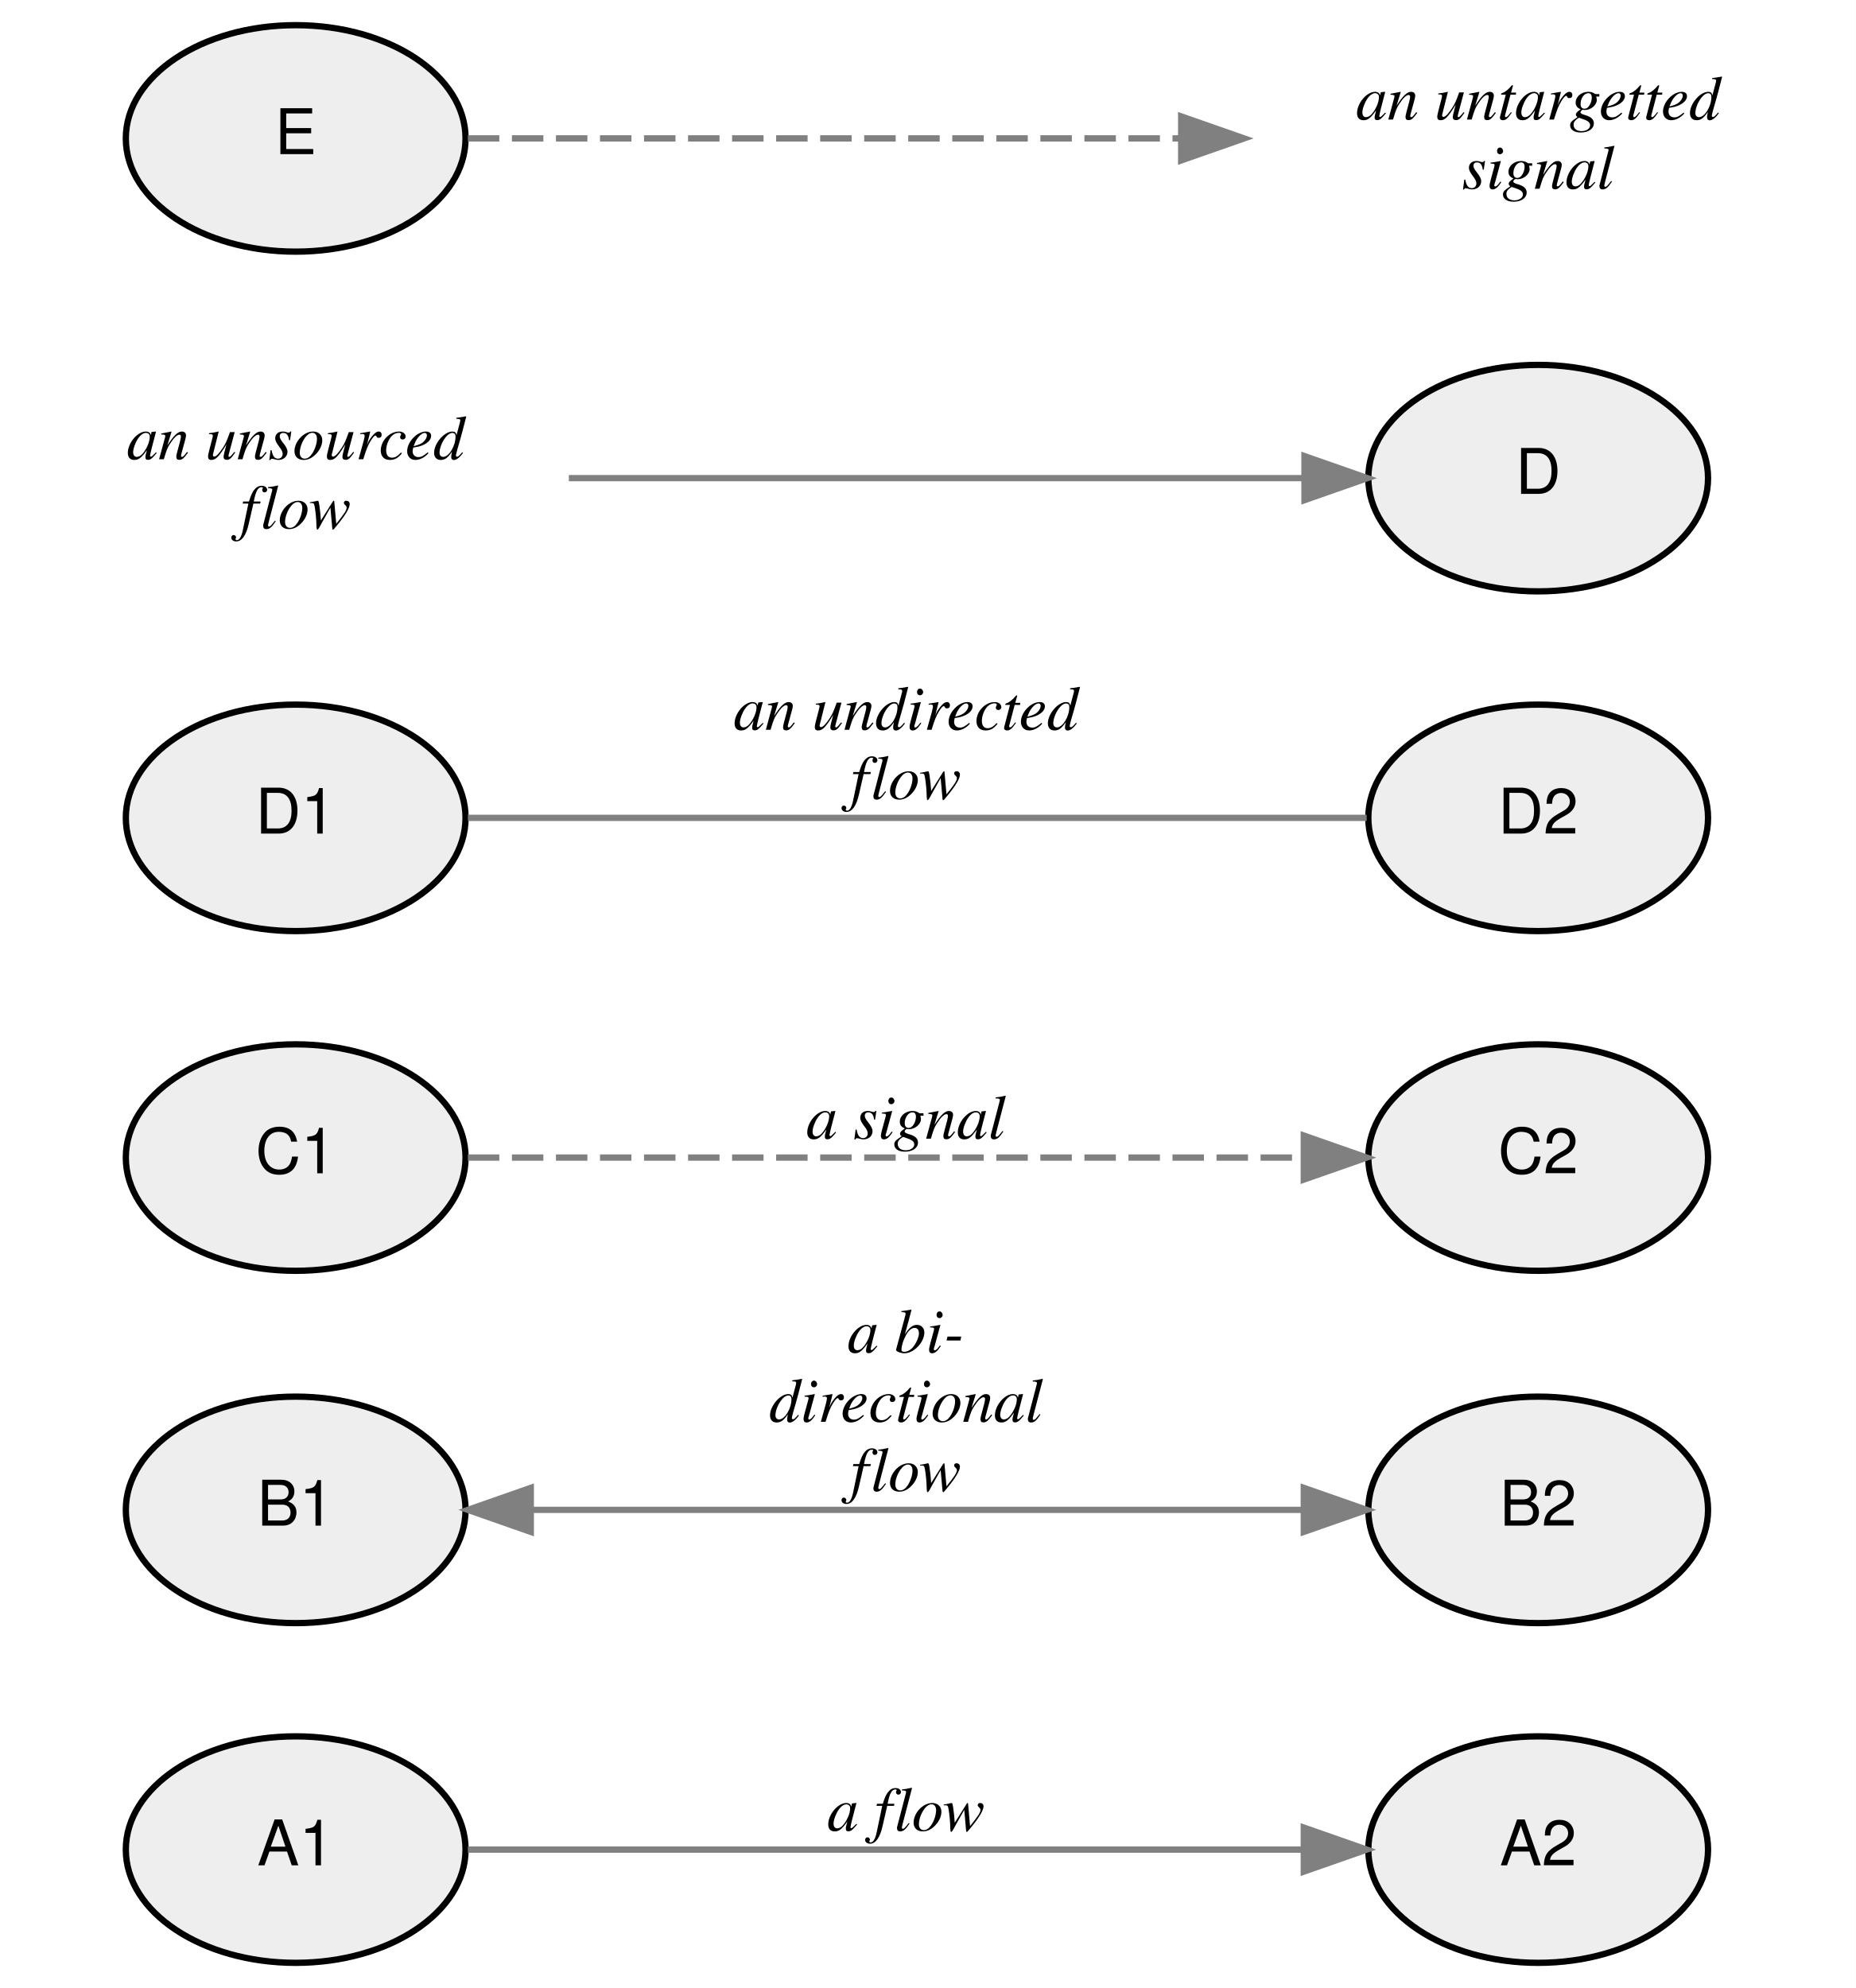
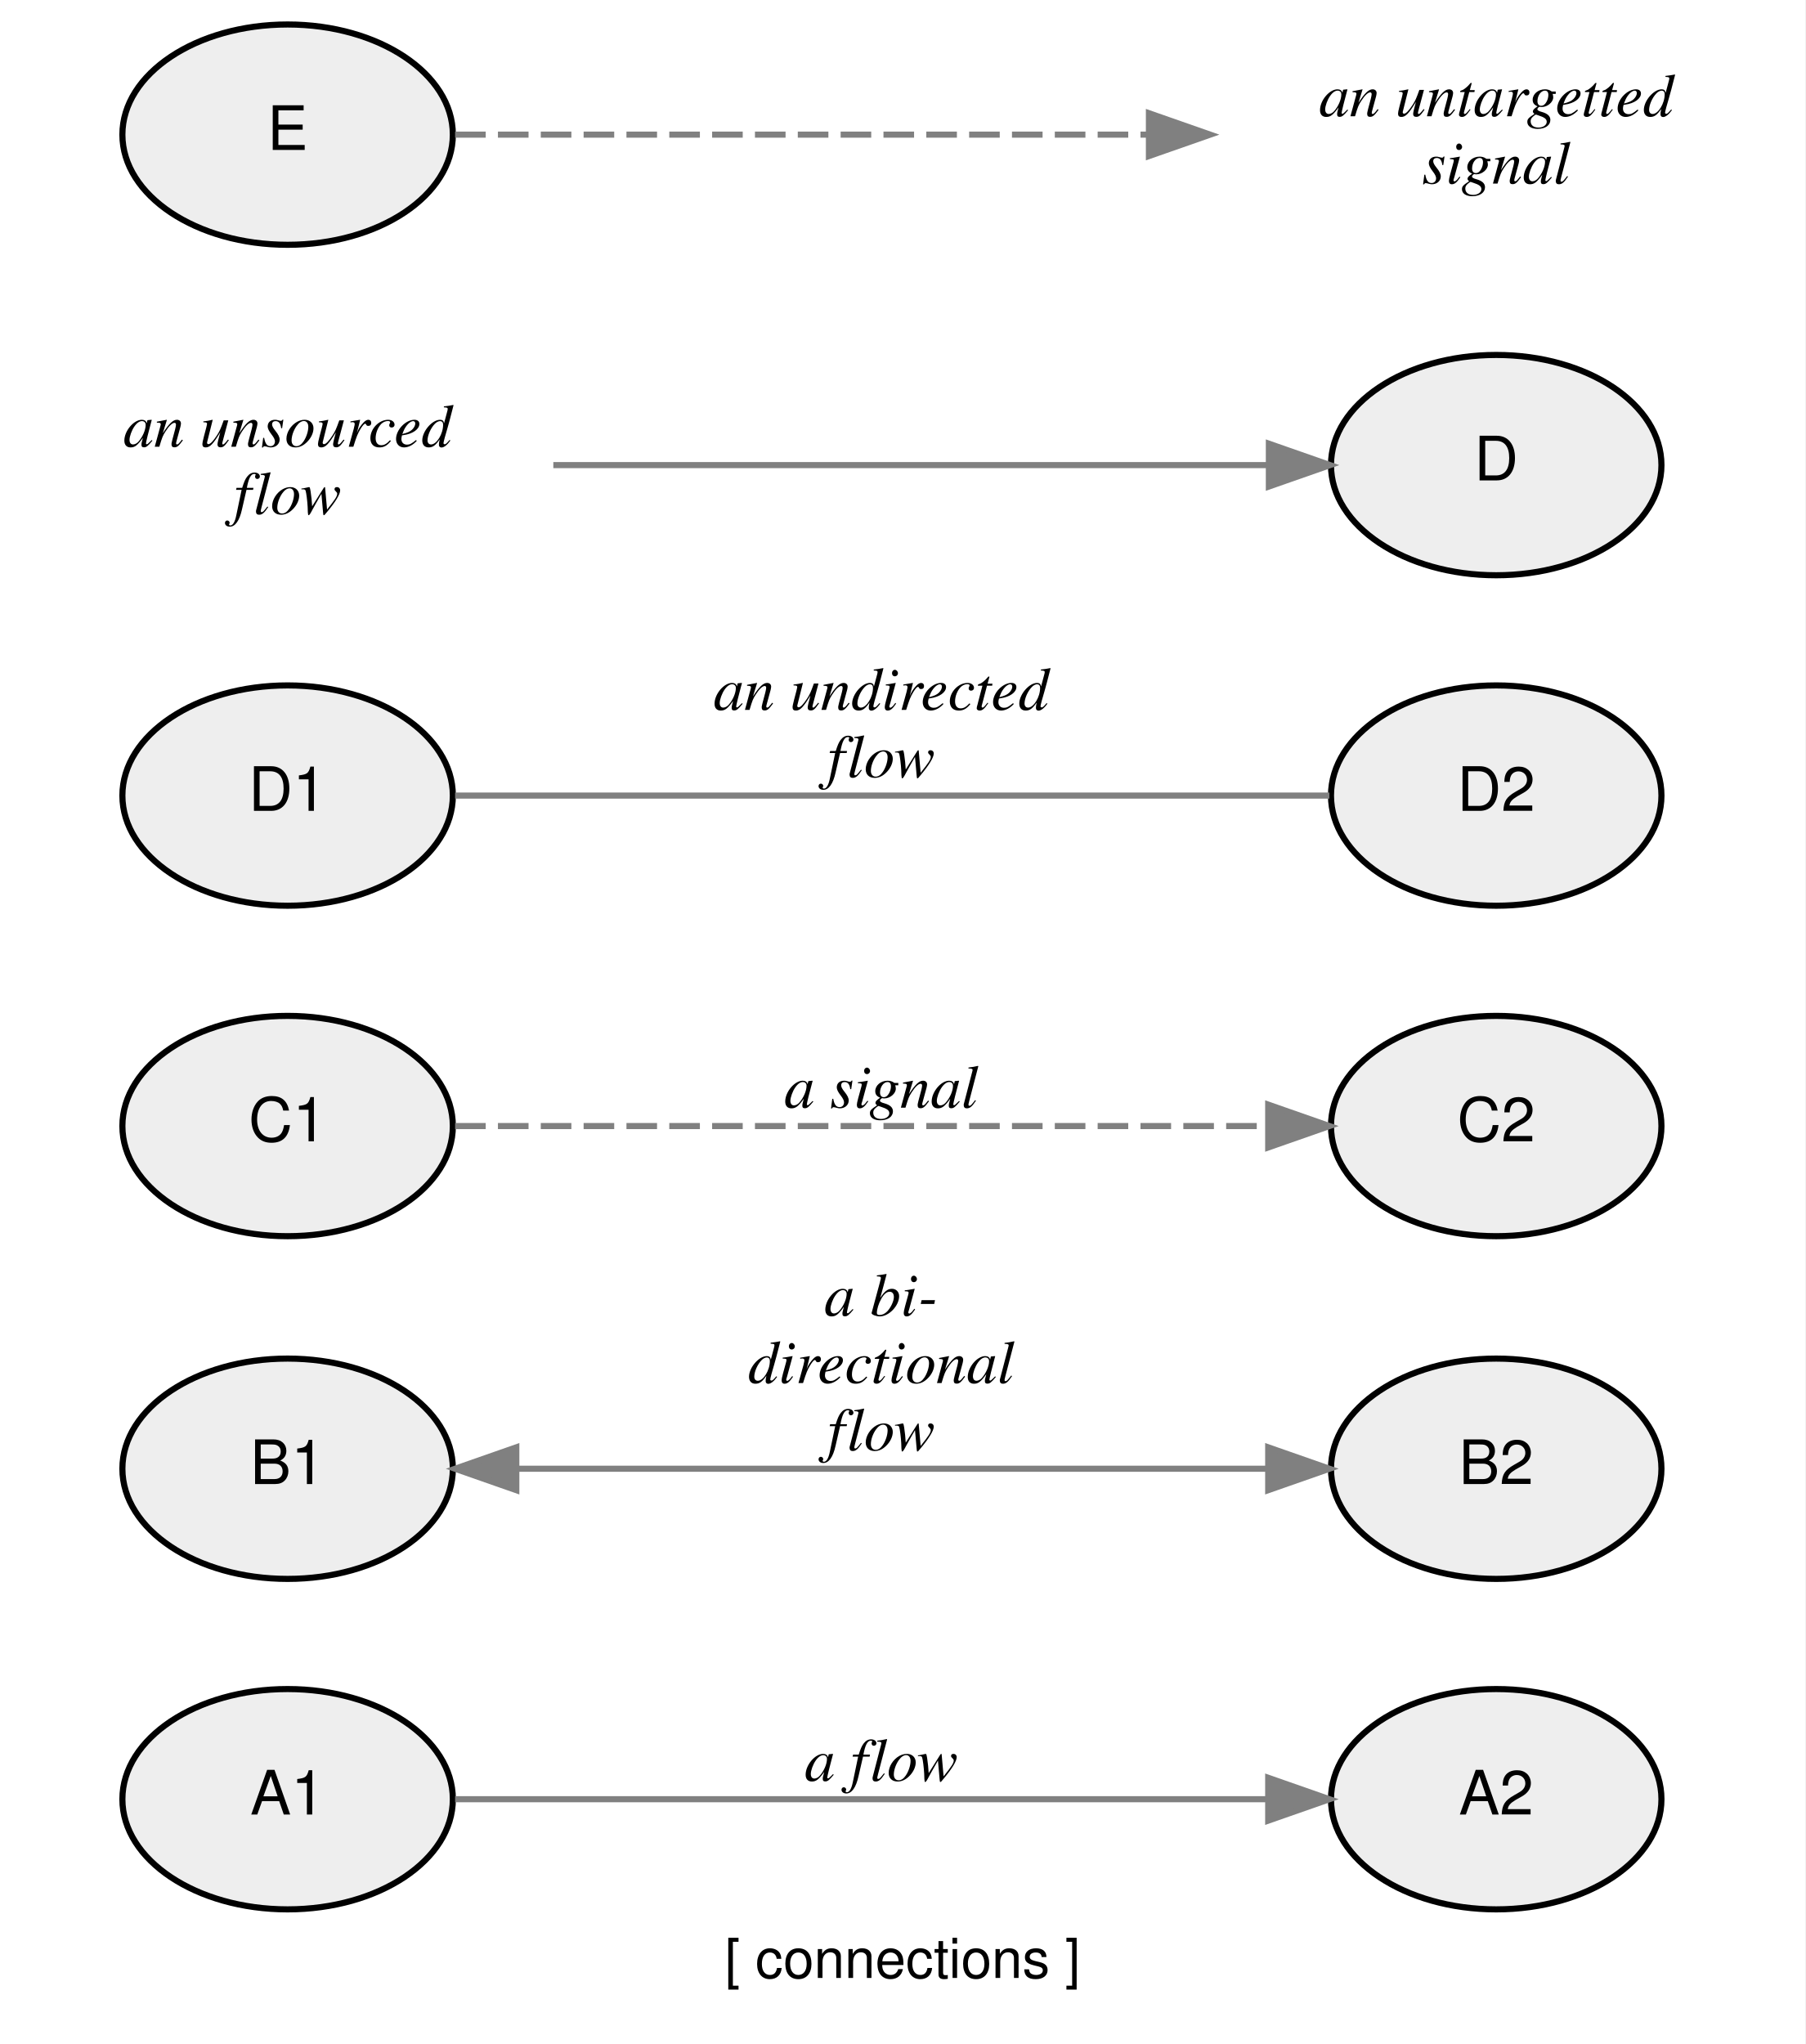
- <svg xmlns="http://www.w3.org/2000/svg" width="295pt" height="316pt" viewBox="0.00 0.00 295.00 316.00">
-   <g id="graph0" class="graph" transform="scale(1 1) rotate(0) translate(4 312)">
-     <polygon fill="white" stroke="transparent" points="-4,4 -4,-312 291,-312 291,4 -4,4" />
+ <svg xmlns="http://www.w3.org/2000/svg" width="295pt" height="334pt" viewBox="0.00 0.00 295.00 334.00">
+   <g id="graph0" class="graph" transform="scale(1 1) rotate(0) translate(4 330)">
+     <polygon fill="white" stroke="transparent" points="-4,4 -4,-330 291,-330 291,4 -4,4" />
+     <text text-anchor="middle" x="143.5" y="-6.8" font-family="Helvetica,sans-Serif" font-size="9.00">[ connections ]</text>
    <g id="node1" class="node">
-       <ellipse fill="#eeeeee" stroke="black" cx="43" cy="-18" rx="27" ry="18" />
-       <text text-anchor="middle" x="43" y="-15.5" font-family="Helvetica,sans-Serif" font-size="10.00">A1</text>
+       <ellipse fill="#eeeeee" stroke="black" cx="43" cy="-36" rx="27" ry="18" />
+       <text text-anchor="middle" x="43" y="-33.5" font-family="Helvetica,sans-Serif" font-size="10.00">A1</text>
    </g>
    <g id="node2" class="node">
-       <ellipse fill="#eeeeee" stroke="black" cx="240.5" cy="-18" rx="27" ry="18" />
-       <text text-anchor="middle" x="240.5" y="-15.5" font-family="Helvetica,sans-Serif" font-size="10.00">A2</text>
+       <ellipse fill="#eeeeee" stroke="black" cx="240.5" cy="-36" rx="27" ry="18" />
+       <text text-anchor="middle" x="240.5" y="-33.5" font-family="Helvetica,sans-Serif" font-size="10.00">A2</text>
    </g>
    <g id="edge1" class="edge">
-       <path fill="none" stroke="gray" d="M70.37,-18C104.57,-18 164.4,-18 202.97,-18" />
-       <polygon fill="gray" stroke="gray" points="203.24,-21.5 213.24,-18 203.24,-14.5 203.24,-21.5" />
-       <text text-anchor="middle" x="140" y="-21" font-family="Times,serif" font-style="italic" font-size="10.00">a flow</text>
+       <path fill="none" stroke="gray" d="M70.37,-36C104.57,-36 164.4,-36 202.97,-36" />
+       <polygon fill="gray" stroke="gray" points="203.24,-39.5 213.24,-36 203.24,-32.5 203.24,-39.5" />
+       <text text-anchor="middle" x="140" y="-39" font-family="Times,serif" font-style="italic" font-size="10.00">a flow</text>
    </g>
    <g id="node3" class="node">
-       <ellipse fill="#eeeeee" stroke="black" cx="43" cy="-72" rx="27" ry="18" />
-       <text text-anchor="middle" x="43" y="-69.5" font-family="Helvetica,sans-Serif" font-size="10.00">B1</text>
+       <ellipse fill="#eeeeee" stroke="black" cx="43" cy="-90" rx="27" ry="18" />
+       <text text-anchor="middle" x="43" y="-87.5" font-family="Helvetica,sans-Serif" font-size="10.00">B1</text>
    </g>
    <g id="node4" class="node">
-       <ellipse fill="#eeeeee" stroke="black" cx="240.5" cy="-72" rx="27" ry="18" />
-       <text text-anchor="middle" x="240.5" y="-69.5" font-family="Helvetica,sans-Serif" font-size="10.00">B2</text>
+       <ellipse fill="#eeeeee" stroke="black" cx="240.5" cy="-90" rx="27" ry="18" />
+       <text text-anchor="middle" x="240.5" y="-87.5" font-family="Helvetica,sans-Serif" font-size="10.00">B2</text>
    </g>
    <g id="edge2" class="edge">
-       <path fill="none" stroke="gray" d="M80.65,-72C115.64,-72 168.06,-72 203,-72" />
-       <polygon fill="gray" stroke="gray" points="80.37,-68.5 70.37,-72 80.37,-75.5 80.37,-68.5" />
-       <polygon fill="gray" stroke="gray" points="203.24,-75.5 213.24,-72 203.24,-68.5 203.24,-75.5" />
-       <text text-anchor="middle" x="140" y="-97" font-family="Times,serif" font-style="italic" font-size="10.00">a bi-</text>
-       <text text-anchor="middle" x="140" y="-86" font-family="Times,serif" font-style="italic" font-size="10.00">directional</text>
-       <text text-anchor="middle" x="140" y="-75" font-family="Times,serif" font-style="italic" font-size="10.00">flow</text>
+       <path fill="none" stroke="gray" d="M80.65,-90C115.64,-90 168.06,-90 203,-90" />
+       <polygon fill="gray" stroke="gray" points="80.37,-86.5 70.37,-90 80.37,-93.5 80.37,-86.5" />
+       <polygon fill="gray" stroke="gray" points="203.24,-93.5 213.24,-90 203.24,-86.5 203.24,-93.5" />
+       <text text-anchor="middle" x="140" y="-115" font-family="Times,serif" font-style="italic" font-size="10.00">a bi-</text>
+       <text text-anchor="middle" x="140" y="-104" font-family="Times,serif" font-style="italic" font-size="10.00">directional</text>
+       <text text-anchor="middle" x="140" y="-93" font-family="Times,serif" font-style="italic" font-size="10.00">flow</text>
    </g>
    <g id="node5" class="node">
-       <ellipse fill="#eeeeee" stroke="black" cx="43" cy="-128" rx="27" ry="18" />
-       <text text-anchor="middle" x="43" y="-125.5" font-family="Helvetica,sans-Serif" font-size="10.00">C1</text>
+       <ellipse fill="#eeeeee" stroke="black" cx="43" cy="-146" rx="27" ry="18" />
+       <text text-anchor="middle" x="43" y="-143.5" font-family="Helvetica,sans-Serif" font-size="10.00">C1</text>
    </g>
    <g id="node6" class="node">
-       <ellipse fill="#eeeeee" stroke="black" cx="240.5" cy="-128" rx="27" ry="18" />
-       <text text-anchor="middle" x="240.5" y="-125.5" font-family="Helvetica,sans-Serif" font-size="10.00">C2</text>
+       <ellipse fill="#eeeeee" stroke="black" cx="240.5" cy="-146" rx="27" ry="18" />
+       <text text-anchor="middle" x="240.5" y="-143.5" font-family="Helvetica,sans-Serif" font-size="10.00">C2</text>
    </g>
    <g id="edge3" class="edge">
-       <path fill="none" stroke="gray" stroke-dasharray="5,2" d="M70.37,-128C104.57,-128 164.4,-128 202.97,-128" />
-       <polygon fill="gray" stroke="gray" points="203.24,-131.5 213.24,-128 203.24,-124.5 203.24,-131.5" />
-       <text text-anchor="middle" x="140" y="-131" font-family="Times,serif" font-style="italic" font-size="10.00">a signal</text>
+       <path fill="none" stroke="gray" stroke-dasharray="5,2" d="M70.37,-146C104.57,-146 164.4,-146 202.97,-146" />
+       <polygon fill="gray" stroke="gray" points="203.24,-149.5 213.24,-146 203.24,-142.5 203.24,-149.5" />
+       <text text-anchor="middle" x="140" y="-149" font-family="Times,serif" font-style="italic" font-size="10.00">a signal</text>
    </g>
    <g id="node7" class="node">
-       <ellipse fill="#eeeeee" stroke="black" cx="43" cy="-182" rx="27" ry="18" />
-       <text text-anchor="middle" x="43" y="-179.5" font-family="Helvetica,sans-Serif" font-size="10.00">D1</text>
+       <ellipse fill="#eeeeee" stroke="black" cx="43" cy="-200" rx="27" ry="18" />
+       <text text-anchor="middle" x="43" y="-197.5" font-family="Helvetica,sans-Serif" font-size="10.00">D1</text>
    </g>
    <g id="node8" class="node">
-       <ellipse fill="#eeeeee" stroke="black" cx="240.5" cy="-182" rx="27" ry="18" />
-       <text text-anchor="middle" x="240.5" y="-179.5" font-family="Helvetica,sans-Serif" font-size="10.00">D2</text>
+       <ellipse fill="#eeeeee" stroke="black" cx="240.5" cy="-200" rx="27" ry="18" />
+       <text text-anchor="middle" x="240.5" y="-197.5" font-family="Helvetica,sans-Serif" font-size="10.00">D2</text>
    </g>
    <g id="edge4" class="edge">
-       <path fill="none" stroke="gray" d="M70.37,-182C107.78,-182 175.88,-182 213.24,-182" />
-       <text text-anchor="middle" x="140" y="-196" font-family="Times,serif" font-style="italic" font-size="10.00">an undirected</text>
-       <text text-anchor="middle" x="140" y="-185" font-family="Times,serif" font-style="italic" font-size="10.00">flow</text>
+       <path fill="none" stroke="gray" d="M70.37,-200C107.78,-200 175.88,-200 213.24,-200" />
+       <text text-anchor="middle" x="140" y="-214" font-family="Times,serif" font-style="italic" font-size="10.00">an undirected</text>
+       <text text-anchor="middle" x="140" y="-203" font-family="Times,serif" font-style="italic" font-size="10.00">flow</text>
    </g>
    <g id="node9" class="node">
-       <ellipse fill="#eeeeee" stroke="black" cx="240.5" cy="-236" rx="27" ry="18" />
-       <text text-anchor="middle" x="240.5" y="-233.5" font-family="Helvetica,sans-Serif" font-size="10.00">D</text>
+       <ellipse fill="#eeeeee" stroke="black" cx="240.5" cy="-254" rx="27" ry="18" />
+       <text text-anchor="middle" x="240.5" y="-251.5" font-family="Helvetica,sans-Serif" font-size="10.00">D</text>
    </g>
    <g id="node10" class="node">
-       <ellipse fill="#eeeeee" stroke="black" cx="43" cy="-290" rx="27" ry="18" />
-       <text text-anchor="middle" x="43" y="-287.5" font-family="Helvetica,sans-Serif" font-size="10.00">E</text>
+       <ellipse fill="#eeeeee" stroke="black" cx="43" cy="-308" rx="27" ry="18" />
+       <text text-anchor="middle" x="43" y="-305.5" font-family="Helvetica,sans-Serif" font-size="10.00">E</text>
    </g>
    <g id="node12" class="node">
-       <text text-anchor="middle" x="240.5" y="-293" font-family="Times,serif" font-style="italic" font-size="10.00">an untargetted</text>
-       <text text-anchor="middle" x="240.5" y="-282" font-family="Times,serif" font-style="italic" font-size="10.00">signal</text>
+       <text text-anchor="middle" x="240.5" y="-311" font-family="Times,serif" font-style="italic" font-size="10.00">an untargetted</text>
+       <text text-anchor="middle" x="240.5" y="-300" font-family="Times,serif" font-style="italic" font-size="10.00">signal</text>
    </g>
    <g id="edge6" class="edge">
-       <path fill="none" stroke="gray" stroke-dasharray="5,2" d="M70.37,-290C99.23,-290 146.36,-290 183.55,-290" />
-       <polygon fill="gray" stroke="gray" points="183.75,-293.5 193.75,-290 183.75,-286.5 183.75,-293.5" />
+       <path fill="none" stroke="gray" stroke-dasharray="5,2" d="M70.37,-308C99.23,-308 146.36,-308 183.55,-308" />
+       <polygon fill="gray" stroke="gray" points="183.75,-311.5 193.75,-308 183.75,-304.5 183.75,-311.5" />
    </g>
    <g id="node11" class="node">
-       <text text-anchor="middle" x="43" y="-239" font-family="Times,serif" font-style="italic" font-size="10.00">an unsourced</text>
-       <text text-anchor="middle" x="43" y="-228" font-family="Times,serif" font-style="italic" font-size="10.00">flow</text>
+       <text text-anchor="middle" x="43" y="-257" font-family="Times,serif" font-style="italic" font-size="10.00">an unsourced</text>
+       <text text-anchor="middle" x="43" y="-246" font-family="Times,serif" font-style="italic" font-size="10.00">flow</text>
    </g>
    <g id="edge5" class="edge">
-       <path fill="none" stroke="gray" d="M86.42,-236C121.28,-236 170.14,-236 203.21,-236" />
-       <polygon fill="gray" stroke="gray" points="203.35,-239.5 213.35,-236 203.35,-232.5 203.35,-239.5" />
+       <path fill="none" stroke="gray" d="M86.42,-254C121.28,-254 170.14,-254 203.21,-254" />
+       <polygon fill="gray" stroke="gray" points="203.35,-257.5 213.35,-254 203.35,-250.5 203.35,-257.5" />
    </g>
  </g>
</svg>
